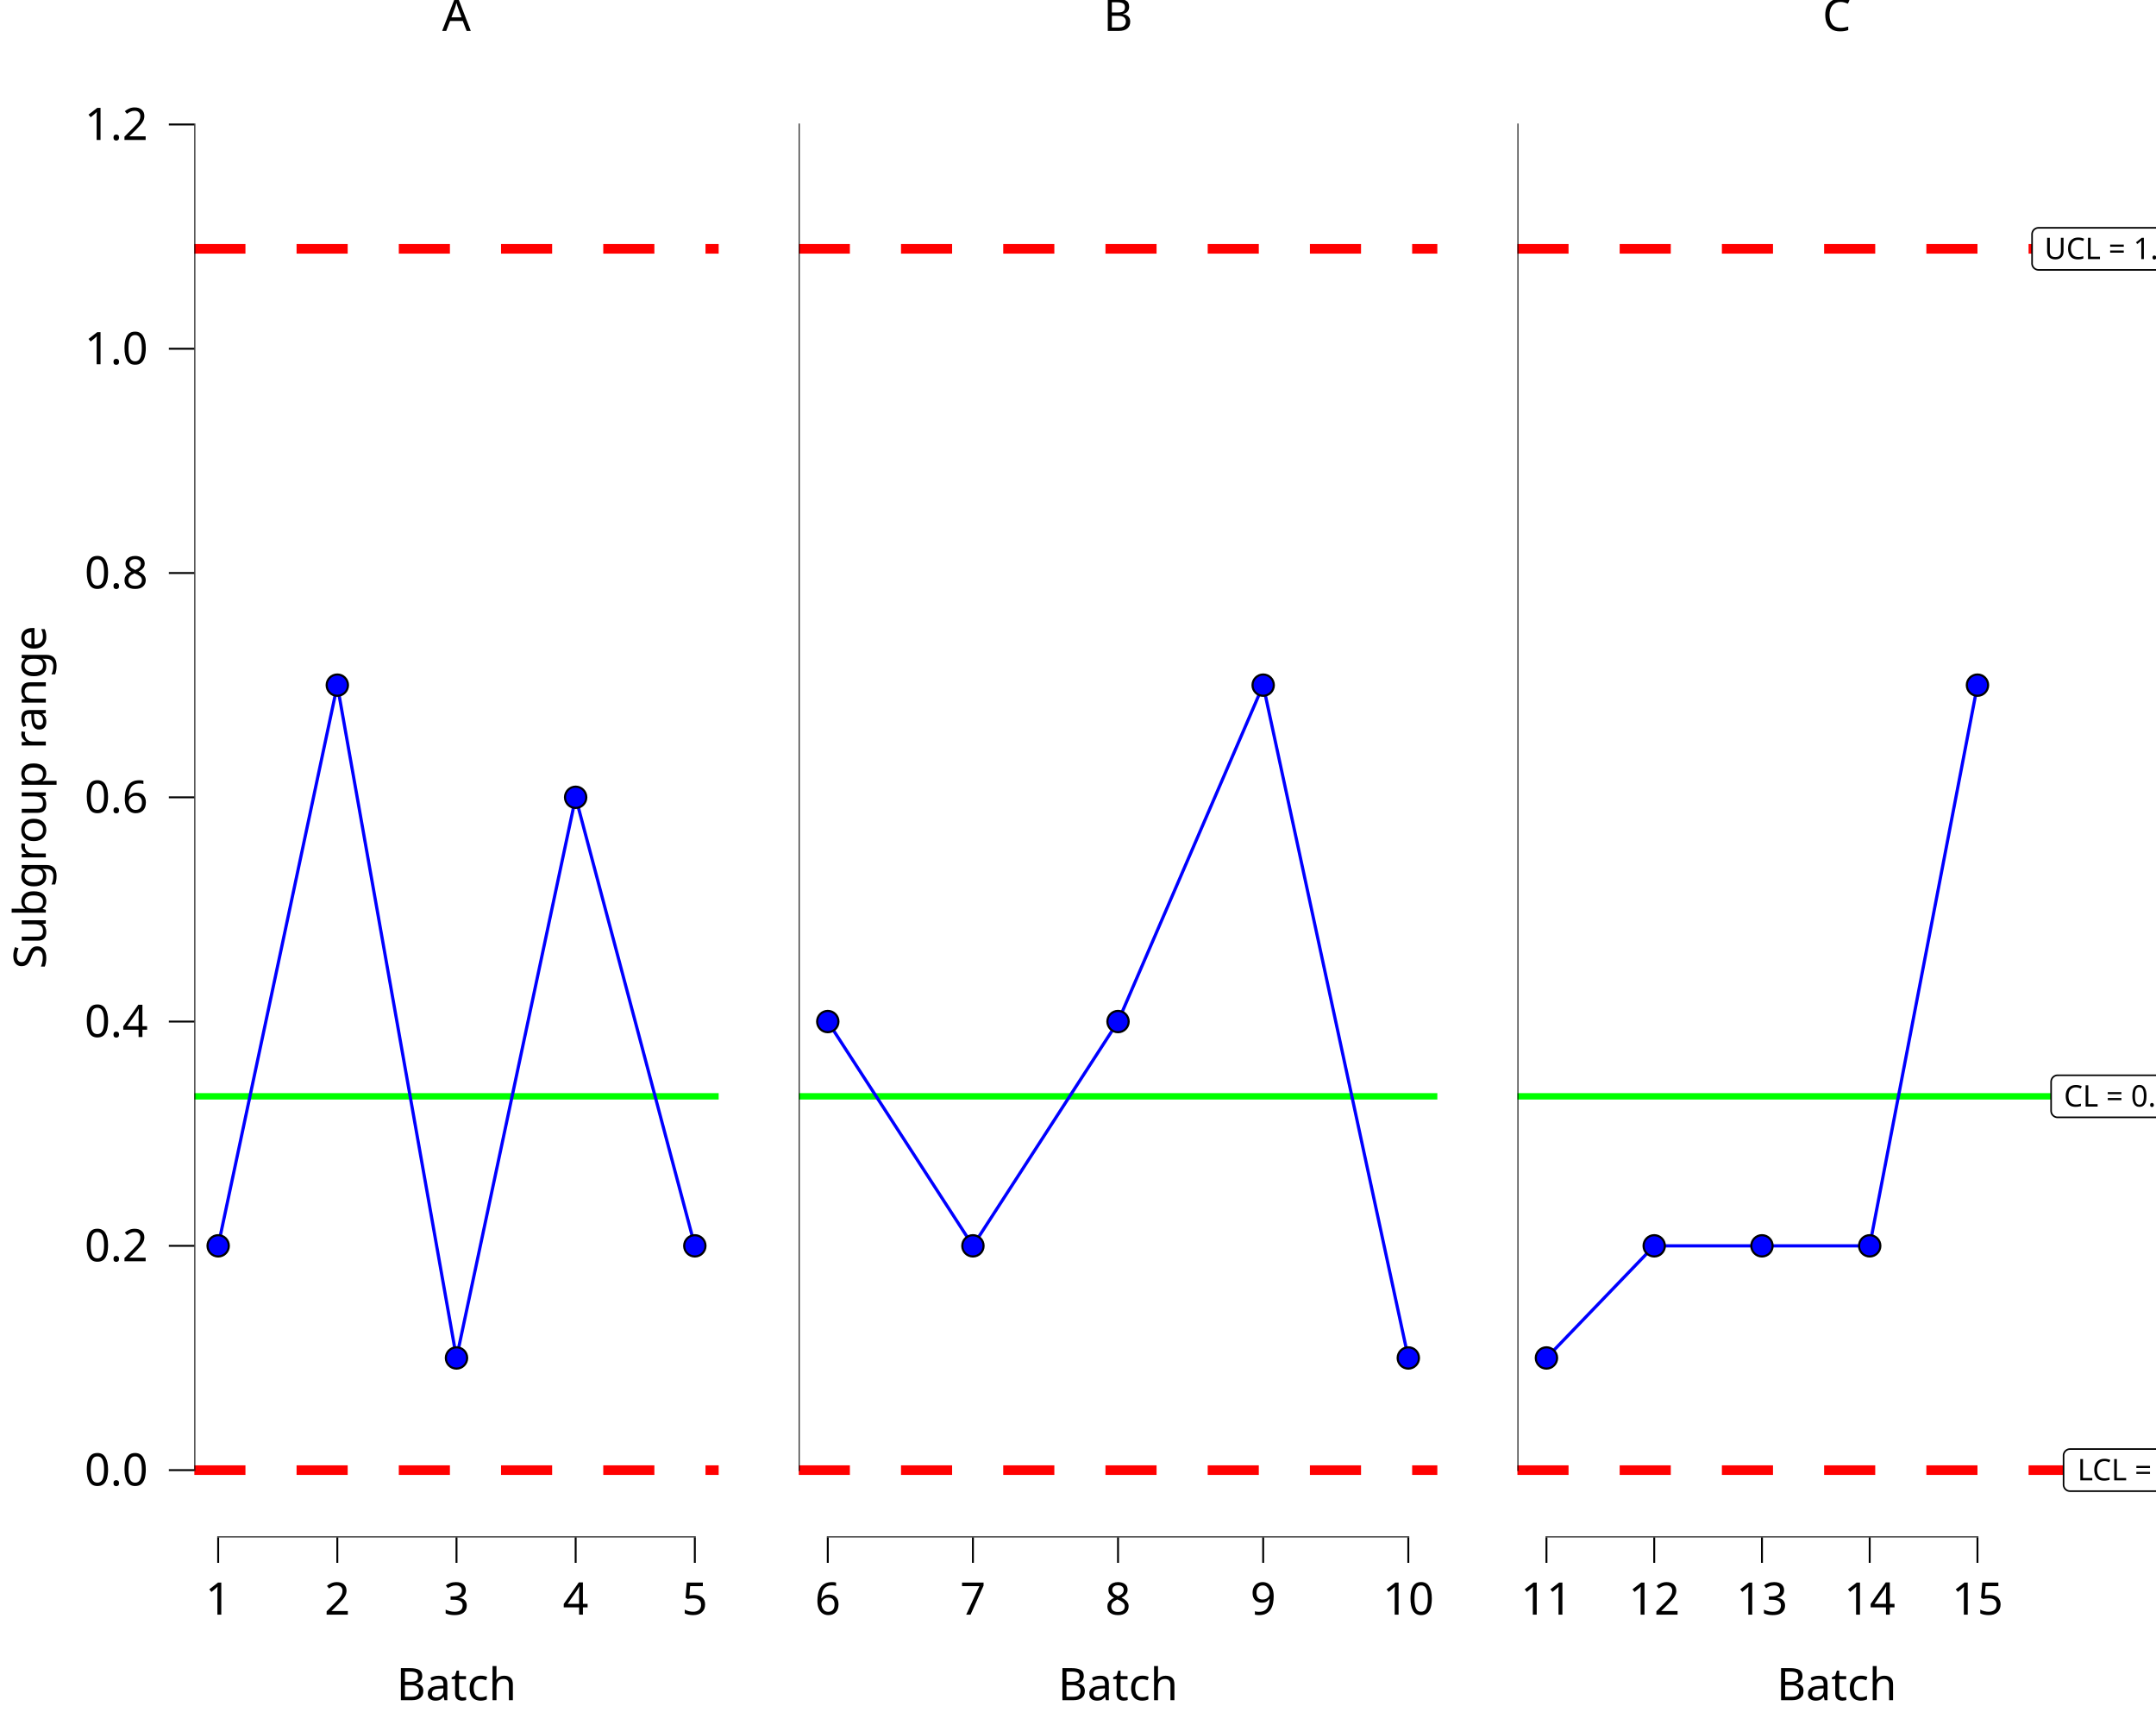
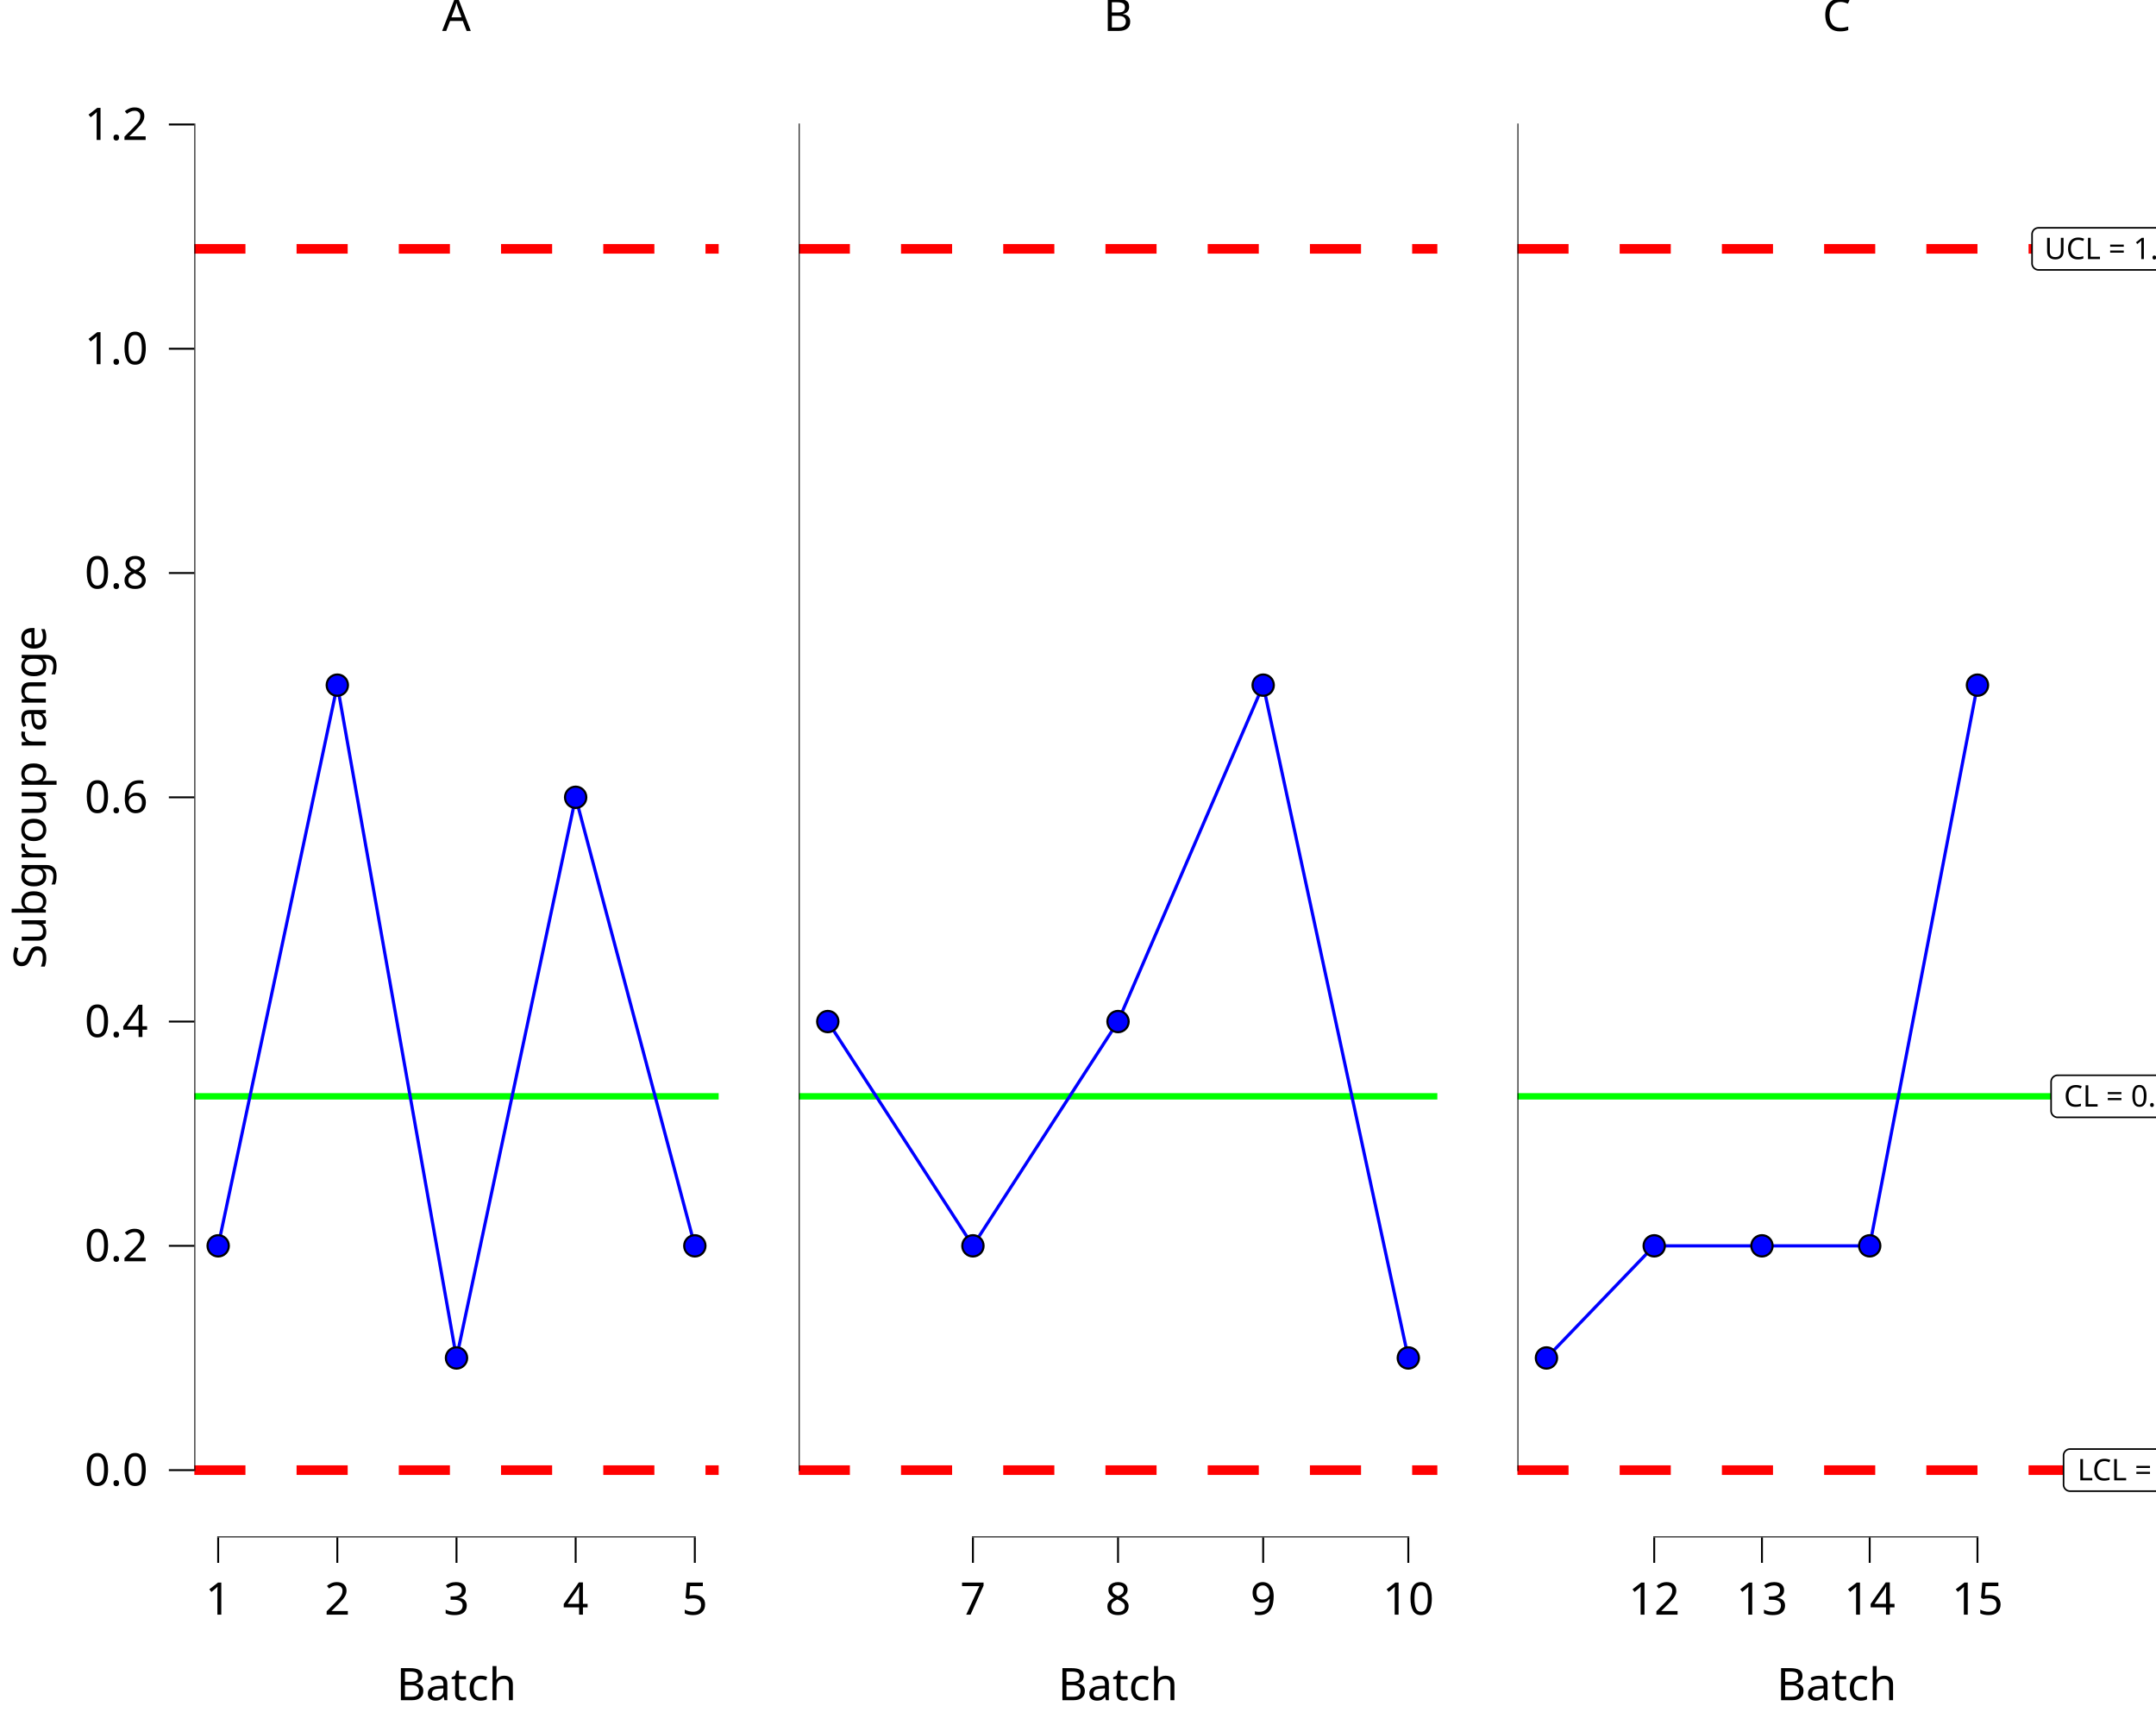
<svg xmlns="http://www.w3.org/2000/svg" class="svglite" data-engine-version="2.0" width="720.00pt" height="576.00pt" viewBox="0 0 720.00 576.00">
  <defs>
    <style type="text/css">
    .svglite line, .svglite polyline, .svglite polygon, .svglite path, .svglite rect, .svglite circle {
      fill: none;
      stroke: #000000;
      stroke-linecap: round;
      stroke-linejoin: round;
      stroke-miterlimit: 10.00;
    }
  </style>
  </defs>
  <rect width="100%" height="100%" style="stroke: none; fill: #FFFFFF;" />
  <defs>
    <clipPath id="cpMC4wMHw3MjAuMDB8MC4wMHw1NzYuMDA=">
      <rect x="0.00" y="0.00" width="720.00" height="576.00" />
    </clipPath>
  </defs>
  <g clip-path="url(#cpMC4wMHw3MjAuMDB8MC4wMHw1NzYuMDA=)">
</g>
  <defs>
    <clipPath id="cpMC4wMHwyNDAuMDB8MC4wMHw1NzYuMDA=">
      <rect x="0.00" y="0.00" width="240.00" height="576.00" />
    </clipPath>
  </defs>
  <g clip-path="url(#cpMC4wMHwyNDAuMDB8MC4wMHw1NzYuMDA=)">
    <rect x="0.00" y="0.00" width="240.00" height="576.00" style="stroke-width: 10.67; stroke: none;" />
  </g>
  <g clip-path="url(#cpMC4wMHw3MjAuMDB8MC4wMHw1NzYuMDA=)">
</g>
  <defs>
    <clipPath id="cpNjQuOTB8MjQwLjAwfDE5LjEwfDUxMy4zNQ==">
      <rect x="64.90" y="19.10" width="175.10" height="494.25" />
    </clipPath>
  </defs>
  <g clip-path="url(#cpNjQuOTB8MjQwLjAwfDE5LjEwfDUxMy4zNQ==)">
    <rect x="64.90" y="19.10" width="175.10" height="494.25" style="stroke-width: 10.67; stroke: none;" />
    <line x1="64.90" y1="366.07" x2="240.00" y2="366.07" style="stroke-width: 2.13; stroke: #00FF00; stroke-linecap: butt;" />
    <line x1="64.90" y1="83.09" x2="240.00" y2="83.09" style="stroke-width: 3.20; stroke: #FF0000; stroke-dasharray: 17.07,17.07; stroke-linecap: butt;" />
    <line x1="64.90" y1="490.89" x2="240.00" y2="490.89" style="stroke-width: 3.20; stroke: #FF0000; stroke-dasharray: 17.07,17.07; stroke-linecap: butt;" />
    <polyline points="72.86,416.00 112.65,228.78 152.45,453.44 192.24,266.23 232.04,416.00 " style="stroke-width: 1.07; stroke: #0000FF; stroke-linecap: butt;" />
    <line x1="72.54" y1="513.35" x2="232.36" y2="513.35" style="stroke-width: 0.64; stroke-linecap: butt;" />
    <line x1="64.90" y1="491.20" x2="64.90" y2="41.25" style="stroke-width: 0.64; stroke-linecap: butt;" />
    <circle cx="72.86" cy="416.00" r="3.56" style="stroke-width: 0.71; fill: #0000FF;" />
    <circle cx="112.65" cy="228.78" r="3.56" style="stroke-width: 0.71; fill: #0000FF;" />
    <circle cx="152.45" cy="453.44" r="3.56" style="stroke-width: 0.71; fill: #0000FF;" />
    <circle cx="192.24" cy="266.23" r="3.56" style="stroke-width: 0.71; fill: #0000FF;" />
    <circle cx="232.04" cy="416.00" r="3.56" style="stroke-width: 0.71; fill: #0000FF;" />
    <rect x="64.90" y="19.10" width="175.10" height="494.25" style="stroke-width: 0.00; stroke: none;" />
  </g>
  <g clip-path="url(#cpMC4wMHw3MjAuMDB8MC4wMHw1NzYuMDA=)">
    <polyline points="64.90,513.35 64.90,19.10 " style="stroke-width: 0.00; stroke: none; stroke-linecap: butt;" />
    <text x="49.42" y="496.05" text-anchor="end" style="font-size: 15.00px; font-family: sans;" textLength="20.85px" lengthAdjust="spacingAndGlyphs">0.0</text>
    <text x="49.42" y="421.16" text-anchor="end" style="font-size: 15.00px; font-family: sans;" textLength="20.85px" lengthAdjust="spacingAndGlyphs">0.2</text>
    <text x="49.42" y="346.27" text-anchor="end" style="font-size: 15.00px; font-family: sans;" textLength="20.85px" lengthAdjust="spacingAndGlyphs">0.4</text>
    <text x="49.42" y="271.39" text-anchor="end" style="font-size: 15.00px; font-family: sans;" textLength="20.85px" lengthAdjust="spacingAndGlyphs">0.6</text>
    <text x="49.42" y="196.50" text-anchor="end" style="font-size: 15.00px; font-family: sans;" textLength="20.85px" lengthAdjust="spacingAndGlyphs">0.8</text>
    <text x="49.42" y="121.62" text-anchor="end" style="font-size: 15.00px; font-family: sans;" textLength="20.85px" lengthAdjust="spacingAndGlyphs">1.0</text>
    <text x="49.42" y="46.73" text-anchor="end" style="font-size: 15.00px; font-family: sans;" textLength="20.85px" lengthAdjust="spacingAndGlyphs">1.2</text>
    <polyline points="56.39,490.89 64.90,490.89 " style="stroke-width: 0.64; stroke-linecap: butt;" />
    <polyline points="56.39,416.00 64.90,416.00 " style="stroke-width: 0.64; stroke-linecap: butt;" />
    <polyline points="56.39,341.11 64.90,341.11 " style="stroke-width: 0.64; stroke-linecap: butt;" />
    <polyline points="56.39,266.23 64.90,266.23 " style="stroke-width: 0.64; stroke-linecap: butt;" />
    <polyline points="56.39,191.34 64.90,191.34 " style="stroke-width: 0.64; stroke-linecap: butt;" />
    <polyline points="56.39,116.45 64.90,116.45 " style="stroke-width: 0.64; stroke-linecap: butt;" />
    <polyline points="56.39,41.57 64.90,41.57 " style="stroke-width: 0.64; stroke-linecap: butt;" />
    <polyline points="64.90,513.35 240.00,513.35 " style="stroke-width: 0.00; stroke: none; stroke-linecap: butt;" />
    <polyline points="72.86,521.85 72.86,513.35 " style="stroke-width: 0.64; stroke-linecap: butt;" />
    <polyline points="112.65,521.85 112.65,513.35 " style="stroke-width: 0.64; stroke-linecap: butt;" />
    <polyline points="152.45,521.85 152.45,513.35 " style="stroke-width: 0.64; stroke-linecap: butt;" />
    <polyline points="192.24,521.85 192.24,513.35 " style="stroke-width: 0.64; stroke-linecap: butt;" />
    <polyline points="232.04,521.85 232.04,513.35 " style="stroke-width: 0.64; stroke-linecap: butt;" />
    <text x="72.86" y="539.15" text-anchor="middle" style="font-size: 15.00px; font-family: sans;" textLength="8.34px" lengthAdjust="spacingAndGlyphs">1</text>
    <text x="112.65" y="539.15" text-anchor="middle" style="font-size: 15.00px; font-family: sans;" textLength="8.34px" lengthAdjust="spacingAndGlyphs">2</text>
    <text x="152.45" y="539.15" text-anchor="middle" style="font-size: 15.00px; font-family: sans;" textLength="8.34px" lengthAdjust="spacingAndGlyphs">3</text>
    <text x="192.24" y="539.15" text-anchor="middle" style="font-size: 15.00px; font-family: sans;" textLength="8.34px" lengthAdjust="spacingAndGlyphs">4</text>
    <text x="232.04" y="539.15" text-anchor="middle" style="font-size: 15.00px; font-family: sans;" textLength="8.34px" lengthAdjust="spacingAndGlyphs">5</text>
    <text x="152.45" y="567.72" text-anchor="middle" style="font-size: 15.00px; font-family: sans;" textLength="38.37px" lengthAdjust="spacingAndGlyphs">Batch</text>
    <text transform="translate(15.30,266.23) rotate(-90)" text-anchor="middle" style="font-size: 15.00px; font-family: sans;" textLength="107.60px" lengthAdjust="spacingAndGlyphs">Subgroup range</text>
    <text x="152.45" y="10.32" text-anchor="middle" style="font-size: 15.00px; font-family: sans;" textLength="10.01px" lengthAdjust="spacingAndGlyphs">A</text>
  </g>
  <defs>
    <clipPath id="cpMjQwLjAwfDQ4MC4wMHwwLjAwfDU3Ni4wMA==">
      <rect x="240.00" y="0.00" width="240.00" height="576.00" />
    </clipPath>
  </defs>
  <g clip-path="url(#cpMjQwLjAwfDQ4MC4wMHwwLjAwfDU3Ni4wMA==)">
    <rect x="240.00" y="0.00" width="240.00" height="576.00" style="stroke-width: 10.67; stroke: none;" />
  </g>
  <g clip-path="url(#cpMC4wMHw3MjAuMDB8MC4wMHw1NzYuMDA=)">
</g>
  <defs>
    <clipPath id="cpMjY2Ljc1fDQ4MC4wMHwxOS4xMHw1MTMuMzU=">
      <rect x="266.75" y="19.10" width="213.25" height="494.25" />
    </clipPath>
  </defs>
  <g clip-path="url(#cpMjY2Ljc1fDQ4MC4wMHwxOS4xMHw1MTMuMzU=)">
    <rect x="266.75" y="19.10" width="213.25" height="494.25" style="stroke-width: 10.67; stroke: none;" />
    <line x1="266.75" y1="366.07" x2="480.00" y2="366.07" style="stroke-width: 2.13; stroke: #00FF00; stroke-linecap: butt;" />
    <line x1="266.75" y1="83.09" x2="480.00" y2="83.09" style="stroke-width: 3.20; stroke: #FF0000; stroke-dasharray: 17.07,17.07; stroke-linecap: butt;" />
    <line x1="266.75" y1="490.89" x2="480.00" y2="490.89" style="stroke-width: 3.20; stroke: #FF0000; stroke-dasharray: 17.07,17.07; stroke-linecap: butt;" />
    <polyline points="276.44,341.11 324.91,416.00 373.37,341.11 421.84,228.78 470.31,453.44 " style="stroke-width: 1.07; stroke: #0000FF; stroke-linecap: butt;" />
-     <line x1="276.12" y1="513.35" x2="470.63" y2="513.35" style="stroke-width: 0.64; stroke-linecap: butt;" />
+     <line x1="324.59" y1="513.35" x2="470.63" y2="513.35" style="stroke-width: 0.64; stroke-linecap: butt;" />
    <line x1="266.75" y1="491.20" x2="266.75" y2="41.25" style="stroke-width: 0.64; stroke-linecap: butt;" />
    <circle cx="276.44" cy="341.11" r="3.56" style="stroke-width: 0.71; fill: #0000FF;" />
    <circle cx="324.91" cy="416.00" r="3.56" style="stroke-width: 0.71; fill: #0000FF;" />
    <circle cx="373.37" cy="341.11" r="3.56" style="stroke-width: 0.71; fill: #0000FF;" />
    <circle cx="421.84" cy="228.78" r="3.56" style="stroke-width: 0.71; fill: #0000FF;" />
    <circle cx="470.31" cy="453.44" r="3.56" style="stroke-width: 0.71; fill: #0000FF;" />
    <rect x="266.75" y="19.10" width="213.25" height="494.25" style="stroke-width: 0.00; stroke: none;" />
  </g>
  <g clip-path="url(#cpMC4wMHw3MjAuMDB8MC4wMHw1NzYuMDA=)">
    <polyline points="266.75,513.35 480.00,513.35 " style="stroke-width: 0.00; stroke: none; stroke-linecap: butt;" />
-     <polyline points="276.44,521.85 276.44,513.35 " style="stroke-width: 0.64; stroke-linecap: butt;" />
    <polyline points="324.91,521.85 324.91,513.35 " style="stroke-width: 0.64; stroke-linecap: butt;" />
    <polyline points="373.37,521.85 373.37,513.35 " style="stroke-width: 0.64; stroke-linecap: butt;" />
    <polyline points="421.84,521.85 421.84,513.35 " style="stroke-width: 0.64; stroke-linecap: butt;" />
    <polyline points="470.31,521.85 470.31,513.35 " style="stroke-width: 0.64; stroke-linecap: butt;" />
-     <text x="276.44" y="539.15" text-anchor="middle" style="font-size: 15.00px; font-family: sans;" textLength="8.34px" lengthAdjust="spacingAndGlyphs">6</text>
    <text x="324.91" y="539.15" text-anchor="middle" style="font-size: 15.00px; font-family: sans;" textLength="8.34px" lengthAdjust="spacingAndGlyphs">7</text>
    <text x="373.37" y="539.15" text-anchor="middle" style="font-size: 15.00px; font-family: sans;" textLength="8.34px" lengthAdjust="spacingAndGlyphs">8</text>
    <text x="421.84" y="539.15" text-anchor="middle" style="font-size: 15.00px; font-family: sans;" textLength="8.34px" lengthAdjust="spacingAndGlyphs">9</text>
    <text x="470.31" y="539.15" text-anchor="middle" style="font-size: 15.00px; font-family: sans;" textLength="16.69px" lengthAdjust="spacingAndGlyphs">10</text>
    <text x="373.37" y="567.72" text-anchor="middle" style="font-size: 15.00px; font-family: sans;" textLength="38.37px" lengthAdjust="spacingAndGlyphs">Batch</text>
    <text x="373.37" y="10.32" text-anchor="middle" style="font-size: 15.00px; font-family: sans;" textLength="10.01px" lengthAdjust="spacingAndGlyphs">B</text>
  </g>
  <defs>
    <clipPath id="cpNDgwLjAwfDcyMC4wMHwwLjAwfDU3Ni4wMA==">
      <rect x="480.00" y="0.00" width="240.00" height="576.00" />
    </clipPath>
  </defs>
  <g clip-path="url(#cpNDgwLjAwfDcyMC4wMHwwLjAwfDU3Ni4wMA==)">
    <rect x="480.00" y="0.00" width="240.00" height="576.00" style="stroke-width: 10.67; stroke: none;" />
  </g>
  <g clip-path="url(#cpMC4wMHw3MjAuMDB8MC4wMHw1NzYuMDA=)">
</g>
  <defs>
    <clipPath id="cpNTA2Ljc1fDcyMC4wMHwxOS4xMHw1MTMuMzU=">
      <rect x="506.75" y="19.10" width="213.25" height="494.25" />
    </clipPath>
  </defs>
  <g clip-path="url(#cpNTA2Ljc1fDcyMC4wMHwxOS4xMHw1MTMuMzU=)">
    <rect x="506.75" y="19.10" width="213.25" height="494.25" style="stroke-width: 10.67; stroke: none;" />
    <line x1="506.75" y1="366.07" x2="720.00" y2="366.07" style="stroke-width: 2.13; stroke: #00FF00; stroke-linecap: butt;" />
    <line x1="506.75" y1="83.09" x2="720.00" y2="83.09" style="stroke-width: 3.20; stroke: #FF0000; stroke-dasharray: 17.07,17.07; stroke-linecap: butt;" />
    <line x1="506.75" y1="490.89" x2="720.00" y2="490.89" style="stroke-width: 3.20; stroke: #FF0000; stroke-dasharray: 17.07,17.07; stroke-linecap: butt;" />
    <polygon points="687.13,373.10 733.48,373.10 733.39,373.10 733.74,373.09 734.08,373.02 734.41,372.89 734.71,372.72 734.98,372.50 735.21,372.24 735.39,371.95 735.53,371.63 735.61,371.29 735.64,370.94 735.64,370.94 735.64,361.21 735.64,361.21 735.61,360.86 735.53,360.52 735.39,360.20 735.21,359.91 734.98,359.65 734.71,359.43 734.41,359.26 734.08,359.13 733.74,359.06 733.48,359.05 687.13,359.05 687.39,359.06 687.05,359.05 686.70,359.09 686.37,359.19 686.05,359.34 685.77,359.54 685.52,359.78 685.31,360.05 685.15,360.36 685.04,360.69 684.98,361.03 684.97,361.21 684.97,370.94 684.98,370.77 684.98,371.12 685.04,371.46 685.15,371.79 685.31,372.10 685.52,372.37 685.77,372.61 686.05,372.81 686.37,372.96 686.70,373.06 687.05,373.10 " style="stroke-width: 0.53; fill: #FFFFFF;" />
    <text x="710.31" y="369.50" text-anchor="middle" style="font-size: 9.96px; font-family: sans;" textLength="43.47px" lengthAdjust="spacingAndGlyphs">CL = 0.33</text>
    <polygon points="680.77,90.12 739.85,90.12 739.76,90.12 740.11,90.10 740.45,90.03 740.77,89.91 741.07,89.74 741.34,89.52 741.57,89.26 741.76,88.96 741.90,88.64 741.98,88.31 742.01,87.96 742.01,87.96 742.01,78.23 742.01,78.23 741.98,77.88 741.90,77.54 741.76,77.22 741.57,76.93 741.34,76.67 741.07,76.45 740.77,76.27 740.45,76.15 740.11,76.08 739.85,76.07 680.77,76.07 681.03,76.08 680.68,76.07 680.33,76.11 680.00,76.21 679.69,76.36 679.40,76.55 679.15,76.79 678.94,77.07 678.78,77.38 678.67,77.71 678.61,78.05 678.61,78.23 678.61,87.96 678.61,87.79 678.61,88.13 678.67,88.48 678.78,88.81 678.94,89.11 679.15,89.39 679.40,89.63 679.69,89.83 680.00,89.98 680.33,90.08 680.68,90.12 " style="stroke-width: 0.53; fill: #FFFFFF;" />
    <text x="710.31" y="86.52" text-anchor="middle" style="font-size: 9.96px; font-family: sans;" textLength="56.20px" lengthAdjust="spacingAndGlyphs">UCL = 1.089</text>
    <polygon points="691.29,497.91 729.33,497.91 729.24,497.91 729.59,497.90 729.93,497.83 730.25,497.70 730.56,497.53 730.82,497.31 731.06,497.05 731.24,496.76 731.38,496.44 731.46,496.10 731.49,495.75 731.49,495.75 731.49,486.02 731.49,486.02 731.46,485.67 731.38,485.33 731.24,485.01 731.06,484.72 730.82,484.46 730.56,484.24 730.25,484.07 729.93,483.94 729.59,483.87 729.33,483.86 691.29,483.86 691.55,483.87 691.20,483.86 690.85,483.90 690.52,484.00 690.21,484.15 689.92,484.35 689.67,484.59 689.46,484.86 689.30,485.17 689.19,485.50 689.13,485.84 689.13,486.02 689.13,495.75 689.13,495.58 689.13,495.93 689.19,496.27 689.30,496.60 689.46,496.91 689.67,497.18 689.92,497.42 690.21,497.62 690.52,497.77 690.85,497.87 691.20,497.91 " style="stroke-width: 0.53; fill: #FFFFFF;" />
    <text x="710.31" y="494.31" text-anchor="middle" style="font-size: 9.96px; font-family: sans;" textLength="35.16px" lengthAdjust="spacingAndGlyphs">LCL = 0</text>
    <polyline points="516.44,453.44 552.43,416.00 588.41,416.00 624.39,416.00 660.38,228.78 " style="stroke-width: 1.07; stroke: #0000FF; stroke-linecap: butt;" />
-     <line x1="516.12" y1="513.35" x2="660.70" y2="513.35" style="stroke-width: 0.64; stroke-linecap: butt;" />
+     <line x1="552.11" y1="513.35" x2="660.70" y2="513.35" style="stroke-width: 0.64; stroke-linecap: butt;" />
    <line x1="506.75" y1="491.20" x2="506.75" y2="41.25" style="stroke-width: 0.64; stroke-linecap: butt;" />
    <circle cx="516.44" cy="453.44" r="3.56" style="stroke-width: 0.71; fill: #0000FF;" />
    <circle cx="552.43" cy="416.00" r="3.56" style="stroke-width: 0.71; fill: #0000FF;" />
    <circle cx="588.41" cy="416.00" r="3.56" style="stroke-width: 0.71; fill: #0000FF;" />
    <circle cx="624.39" cy="416.00" r="3.56" style="stroke-width: 0.71; fill: #0000FF;" />
    <circle cx="660.38" cy="228.78" r="3.56" style="stroke-width: 0.71; fill: #0000FF;" />
    <rect x="506.75" y="19.10" width="213.25" height="494.25" style="stroke-width: 0.00; stroke: none;" />
  </g>
  <g clip-path="url(#cpMC4wMHw3MjAuMDB8MC4wMHw1NzYuMDA=)">
    <polyline points="506.75,513.35 720.00,513.35 " style="stroke-width: 0.00; stroke: none; stroke-linecap: butt;" />
-     <polyline points="516.44,521.85 516.44,513.35 " style="stroke-width: 0.64; stroke-linecap: butt;" />
    <polyline points="552.43,521.85 552.43,513.35 " style="stroke-width: 0.64; stroke-linecap: butt;" />
    <polyline points="588.41,521.85 588.41,513.35 " style="stroke-width: 0.64; stroke-linecap: butt;" />
    <polyline points="624.39,521.85 624.39,513.35 " style="stroke-width: 0.64; stroke-linecap: butt;" />
    <polyline points="660.38,521.85 660.38,513.35 " style="stroke-width: 0.64; stroke-linecap: butt;" />
-     <text x="516.44" y="539.15" text-anchor="middle" style="font-size: 15.00px; font-family: sans;" textLength="16.69px" lengthAdjust="spacingAndGlyphs">11</text>
    <text x="552.43" y="539.15" text-anchor="middle" style="font-size: 15.00px; font-family: sans;" textLength="16.69px" lengthAdjust="spacingAndGlyphs">12</text>
    <text x="588.41" y="539.15" text-anchor="middle" style="font-size: 15.00px; font-family: sans;" textLength="16.69px" lengthAdjust="spacingAndGlyphs">13</text>
    <text x="624.39" y="539.15" text-anchor="middle" style="font-size: 15.00px; font-family: sans;" textLength="16.69px" lengthAdjust="spacingAndGlyphs">14</text>
    <text x="660.38" y="539.15" text-anchor="middle" style="font-size: 15.00px; font-family: sans;" textLength="16.69px" lengthAdjust="spacingAndGlyphs">15</text>
    <text x="613.37" y="567.72" text-anchor="middle" style="font-size: 15.00px; font-family: sans;" textLength="38.37px" lengthAdjust="spacingAndGlyphs">Batch</text>
    <text x="613.37" y="10.32" text-anchor="middle" style="font-size: 15.00px; font-family: sans;" textLength="10.84px" lengthAdjust="spacingAndGlyphs">C</text>
  </g>
</svg>
